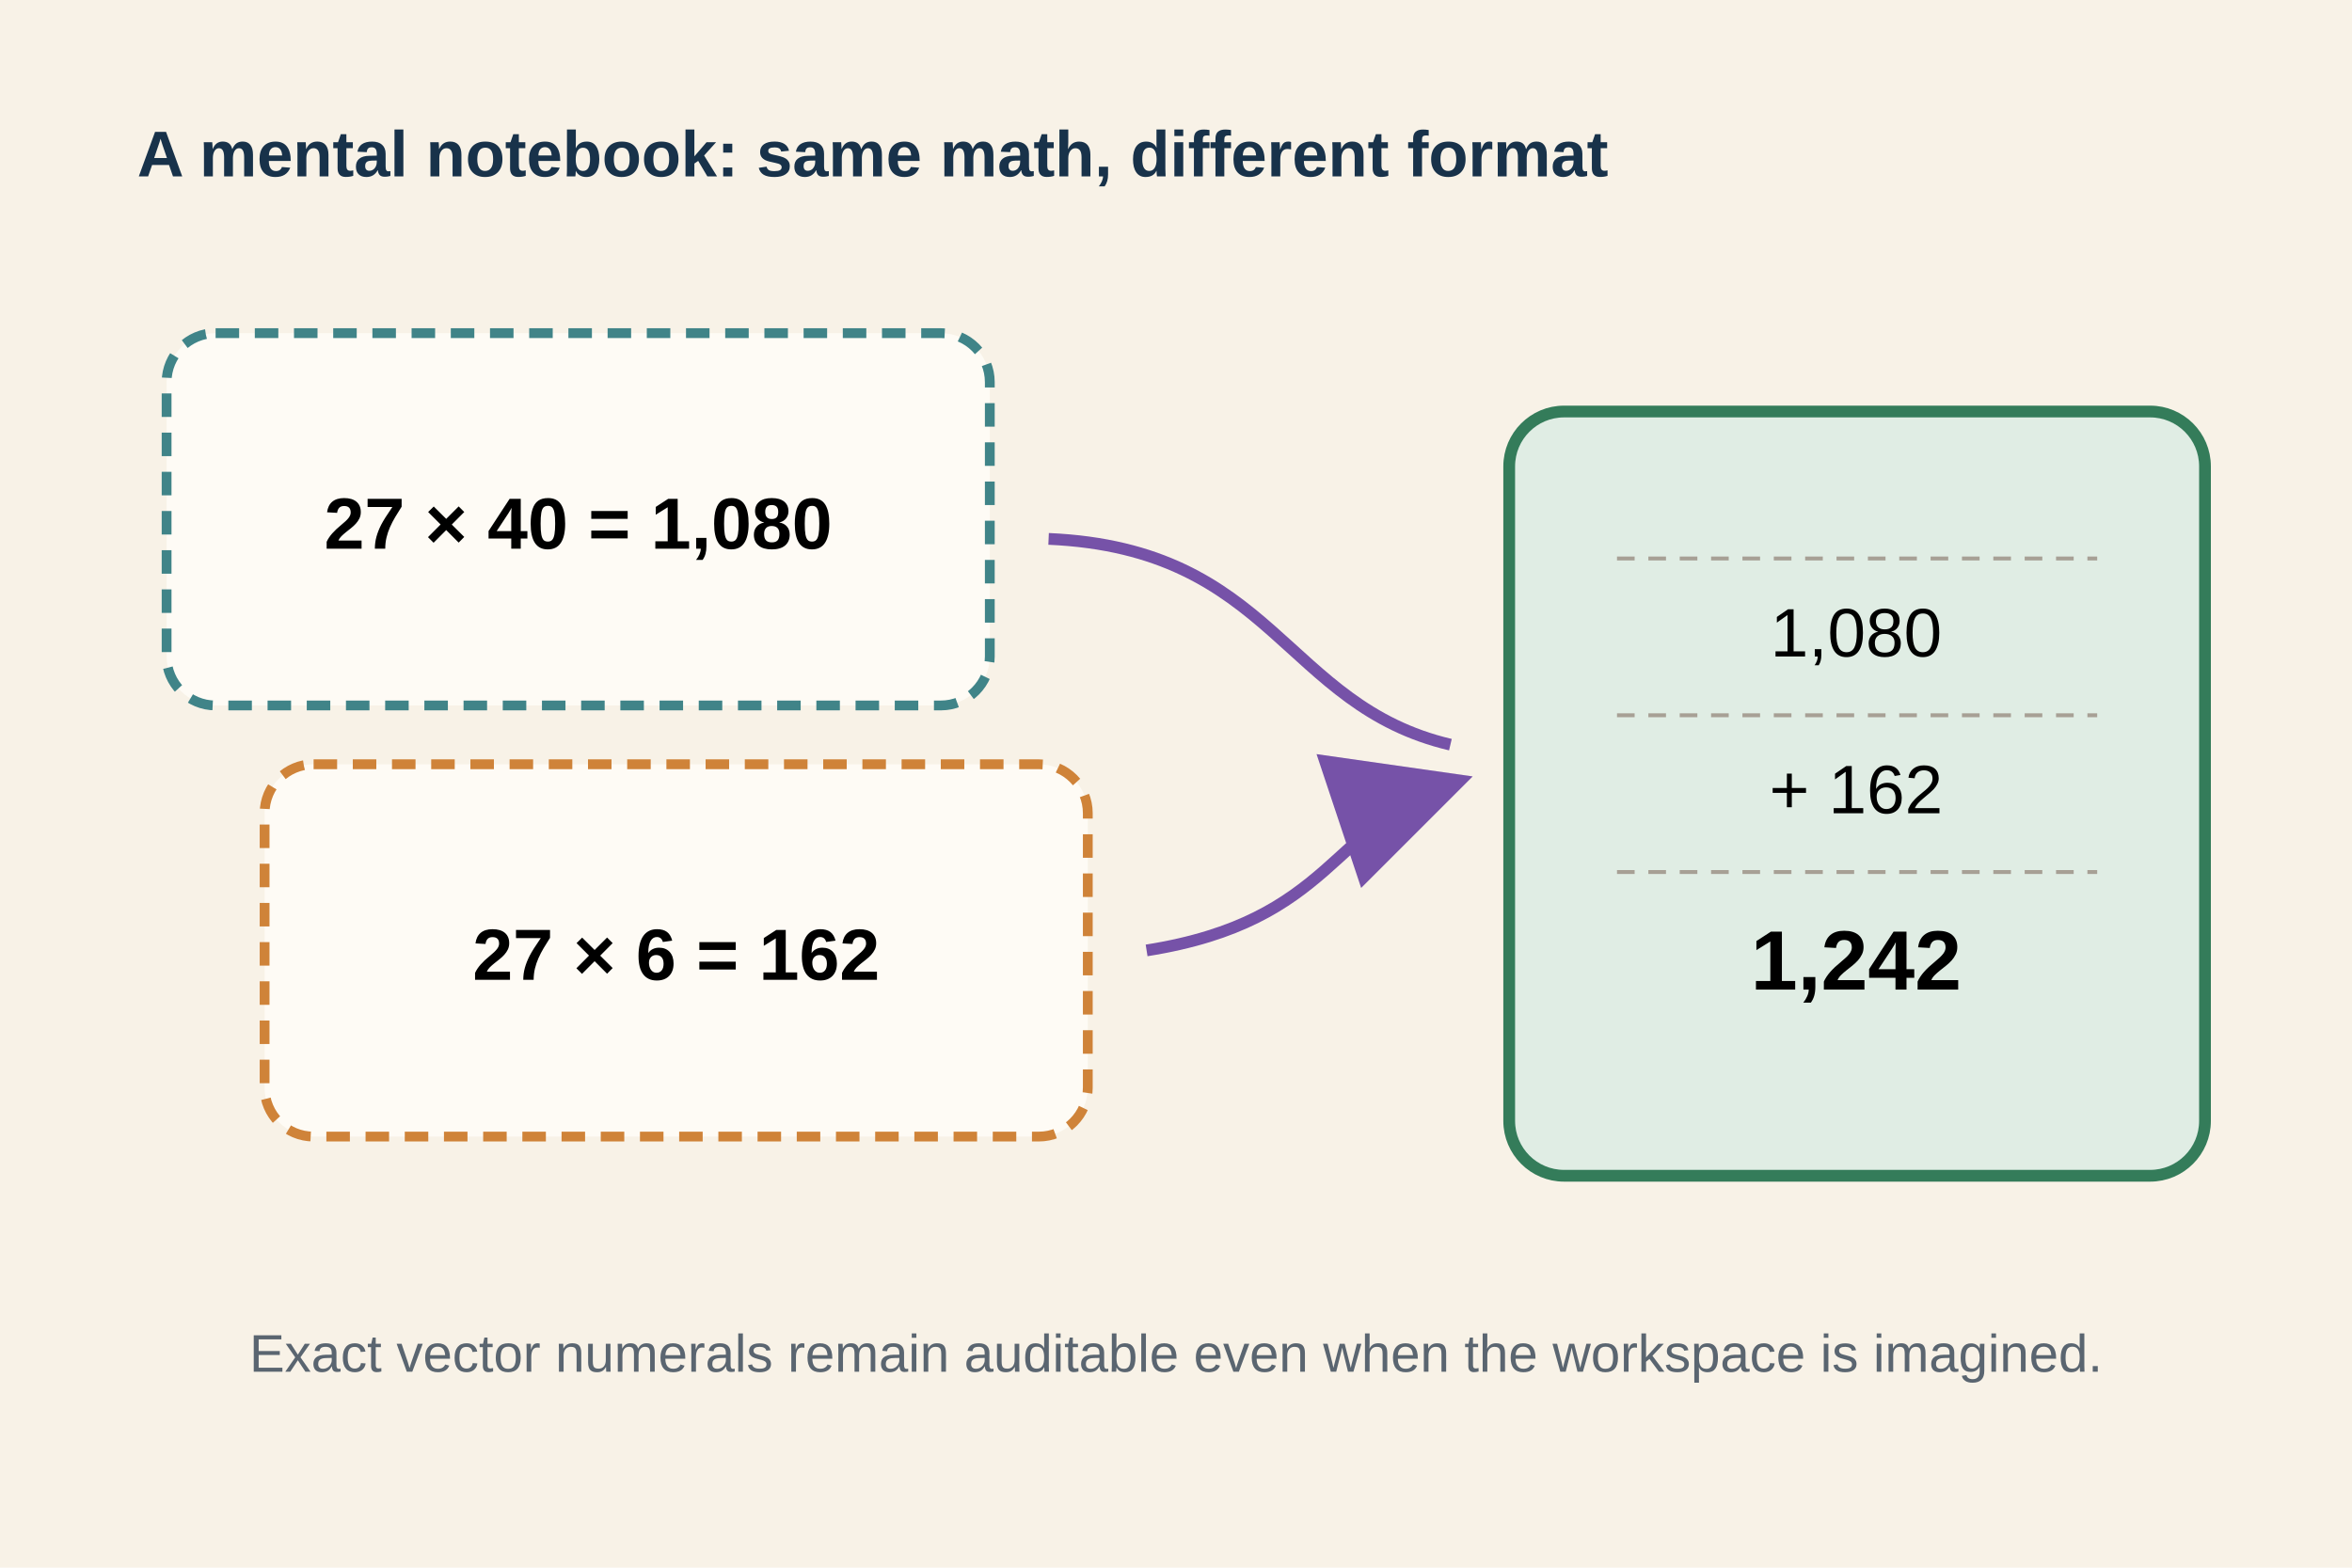
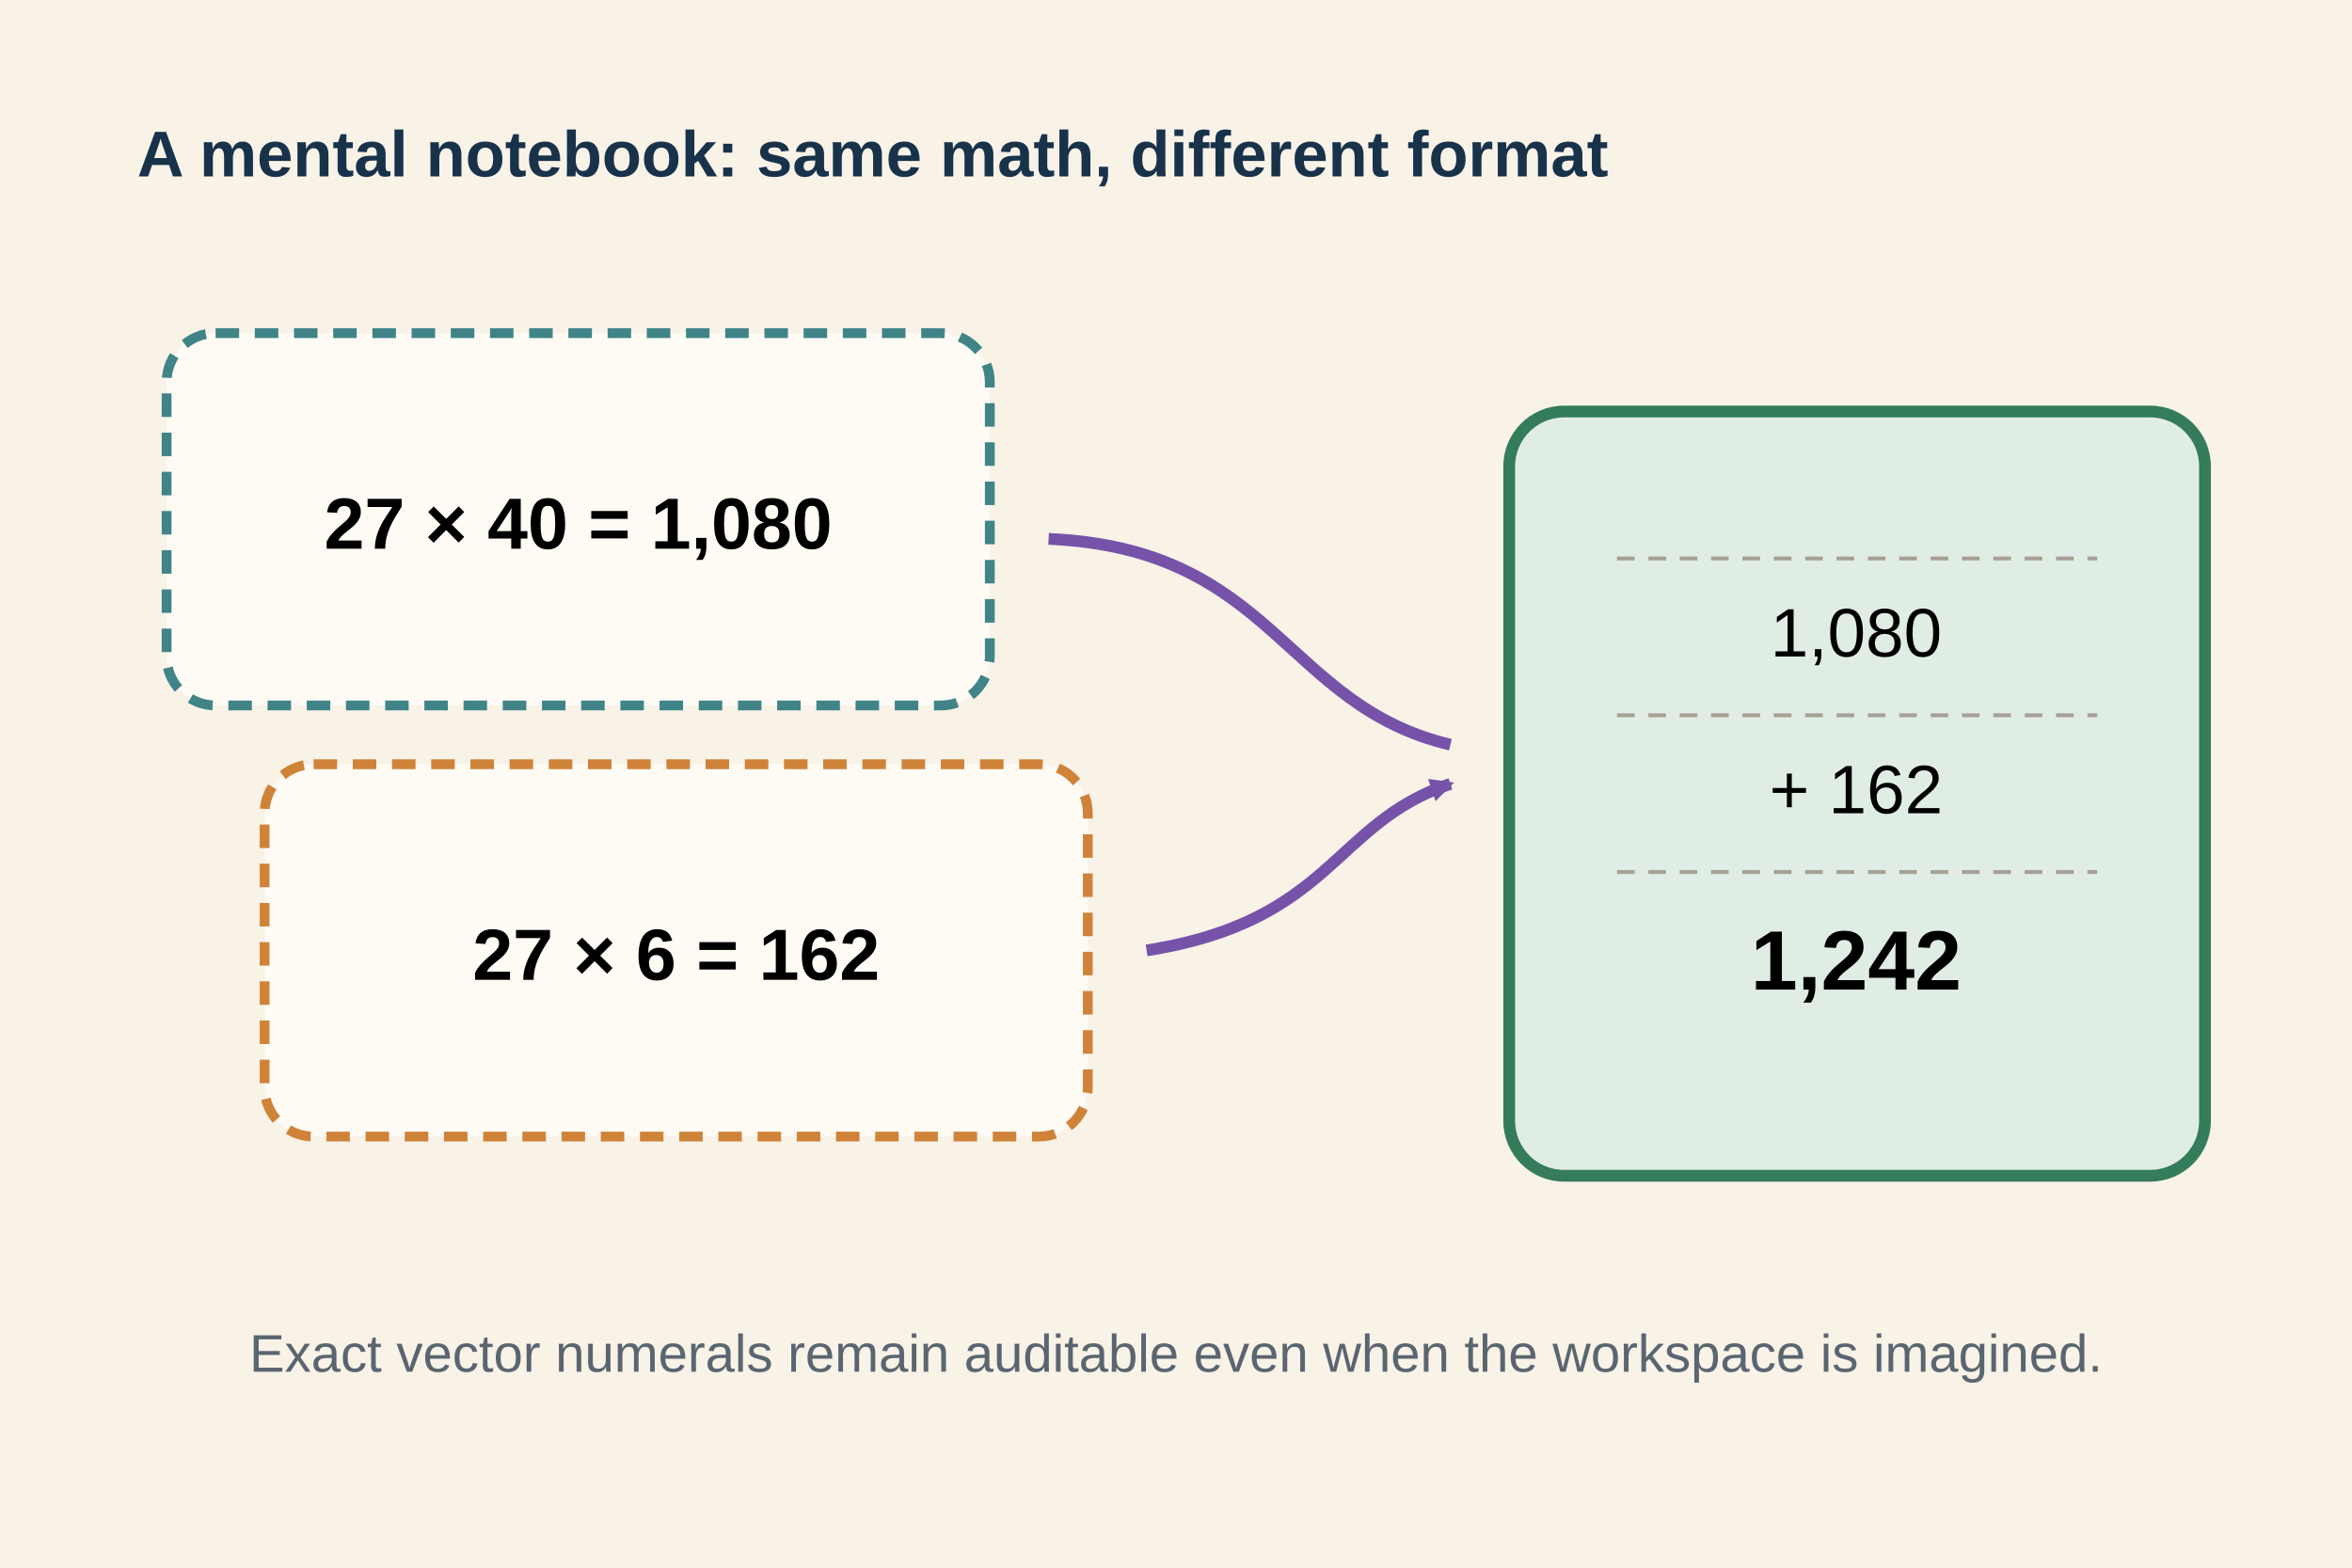
- <svg xmlns="http://www.w3.org/2000/svg" width="1200" height="800" viewBox="0 0 1200 800" role="img" aria-labelledby="title desc">
+ <svg xmlns="http://www.w3.org/2000/svg" data-qa-image-fixes="2026-09-08" width="1200" height="800" viewBox="0 0 1200 800" role="img" aria-labelledby="title desc" shape-rendering="geometricPrecision" text-rendering="optimizeLegibility">
  <defs>
-     <marker id="a" markerWidth="12" markerHeight="12" refX="10" refY="6" orient="auto">
+     <marker id="a" markerWidth="12" markerHeight="12" refX="10" refY="6" orient="auto" markerUnits="userSpaceOnUse" viewBox="0 0 12 12">
      <path d="M0 0l12 6-12 6z" fill="#7652A8" />
    </marker>
  </defs>
  <rect width="1200" height="800" fill="#F8F2E7" />
  <text x="70" y="90" font-family="Arial,sans-serif" font-size="33" font-weight="700" fill="#18324A">A mental notebook: same math, different format</text>
  <g opacity="0.82">
    <rect x="85" y="170" width="420" height="190" rx="25" fill="#FFFDF8" stroke="#176B73" stroke-width="5" stroke-dasharray="12 8" />
    <rect x="135" y="390" width="420" height="190" rx="25" fill="#FFFDF8" stroke="#C66A12" stroke-width="5" stroke-dasharray="12 8" />
  </g>
  <text x="295" y="280" text-anchor="middle" font-family="Arial,sans-serif" font-size="37" font-weight="700">27 × 40 = 1,080</text>
  <text x="345" y="500" text-anchor="middle" font-family="Arial,sans-serif" font-size="37" font-weight="700">27 × 6 = 162</text>
  <path d="M535 275C650 280 655 360 740 380M585 485C680 470 680 420 740 400" fill="none" stroke="#7652A8" stroke-width="6" marker-end="url(#a)" />
  <rect x="770" y="210" width="355" height="390" rx="28" fill="#DDEDE4" fill-opacity="0.86" stroke="#347C5A" stroke-width="6" />
  <path d="M825 285h245M825 365h245M825 445h245" stroke="#A7A095" stroke-width="2" stroke-dasharray="9 7" />
  <g font-family="Arial,sans-serif" text-anchor="middle">
    <text x="947" y="335" font-size="35">1,080</text>
    <text x="947" y="415" font-size="35">+ 162</text>
    <text x="947" y="505" font-size="43" font-weight="700">1,242</text>
    <text x="600" y="700" font-size="27" fill="#5A6570">Exact vector numerals remain auditable even when the workspace is imagined.</text>
  </g>
</svg>
